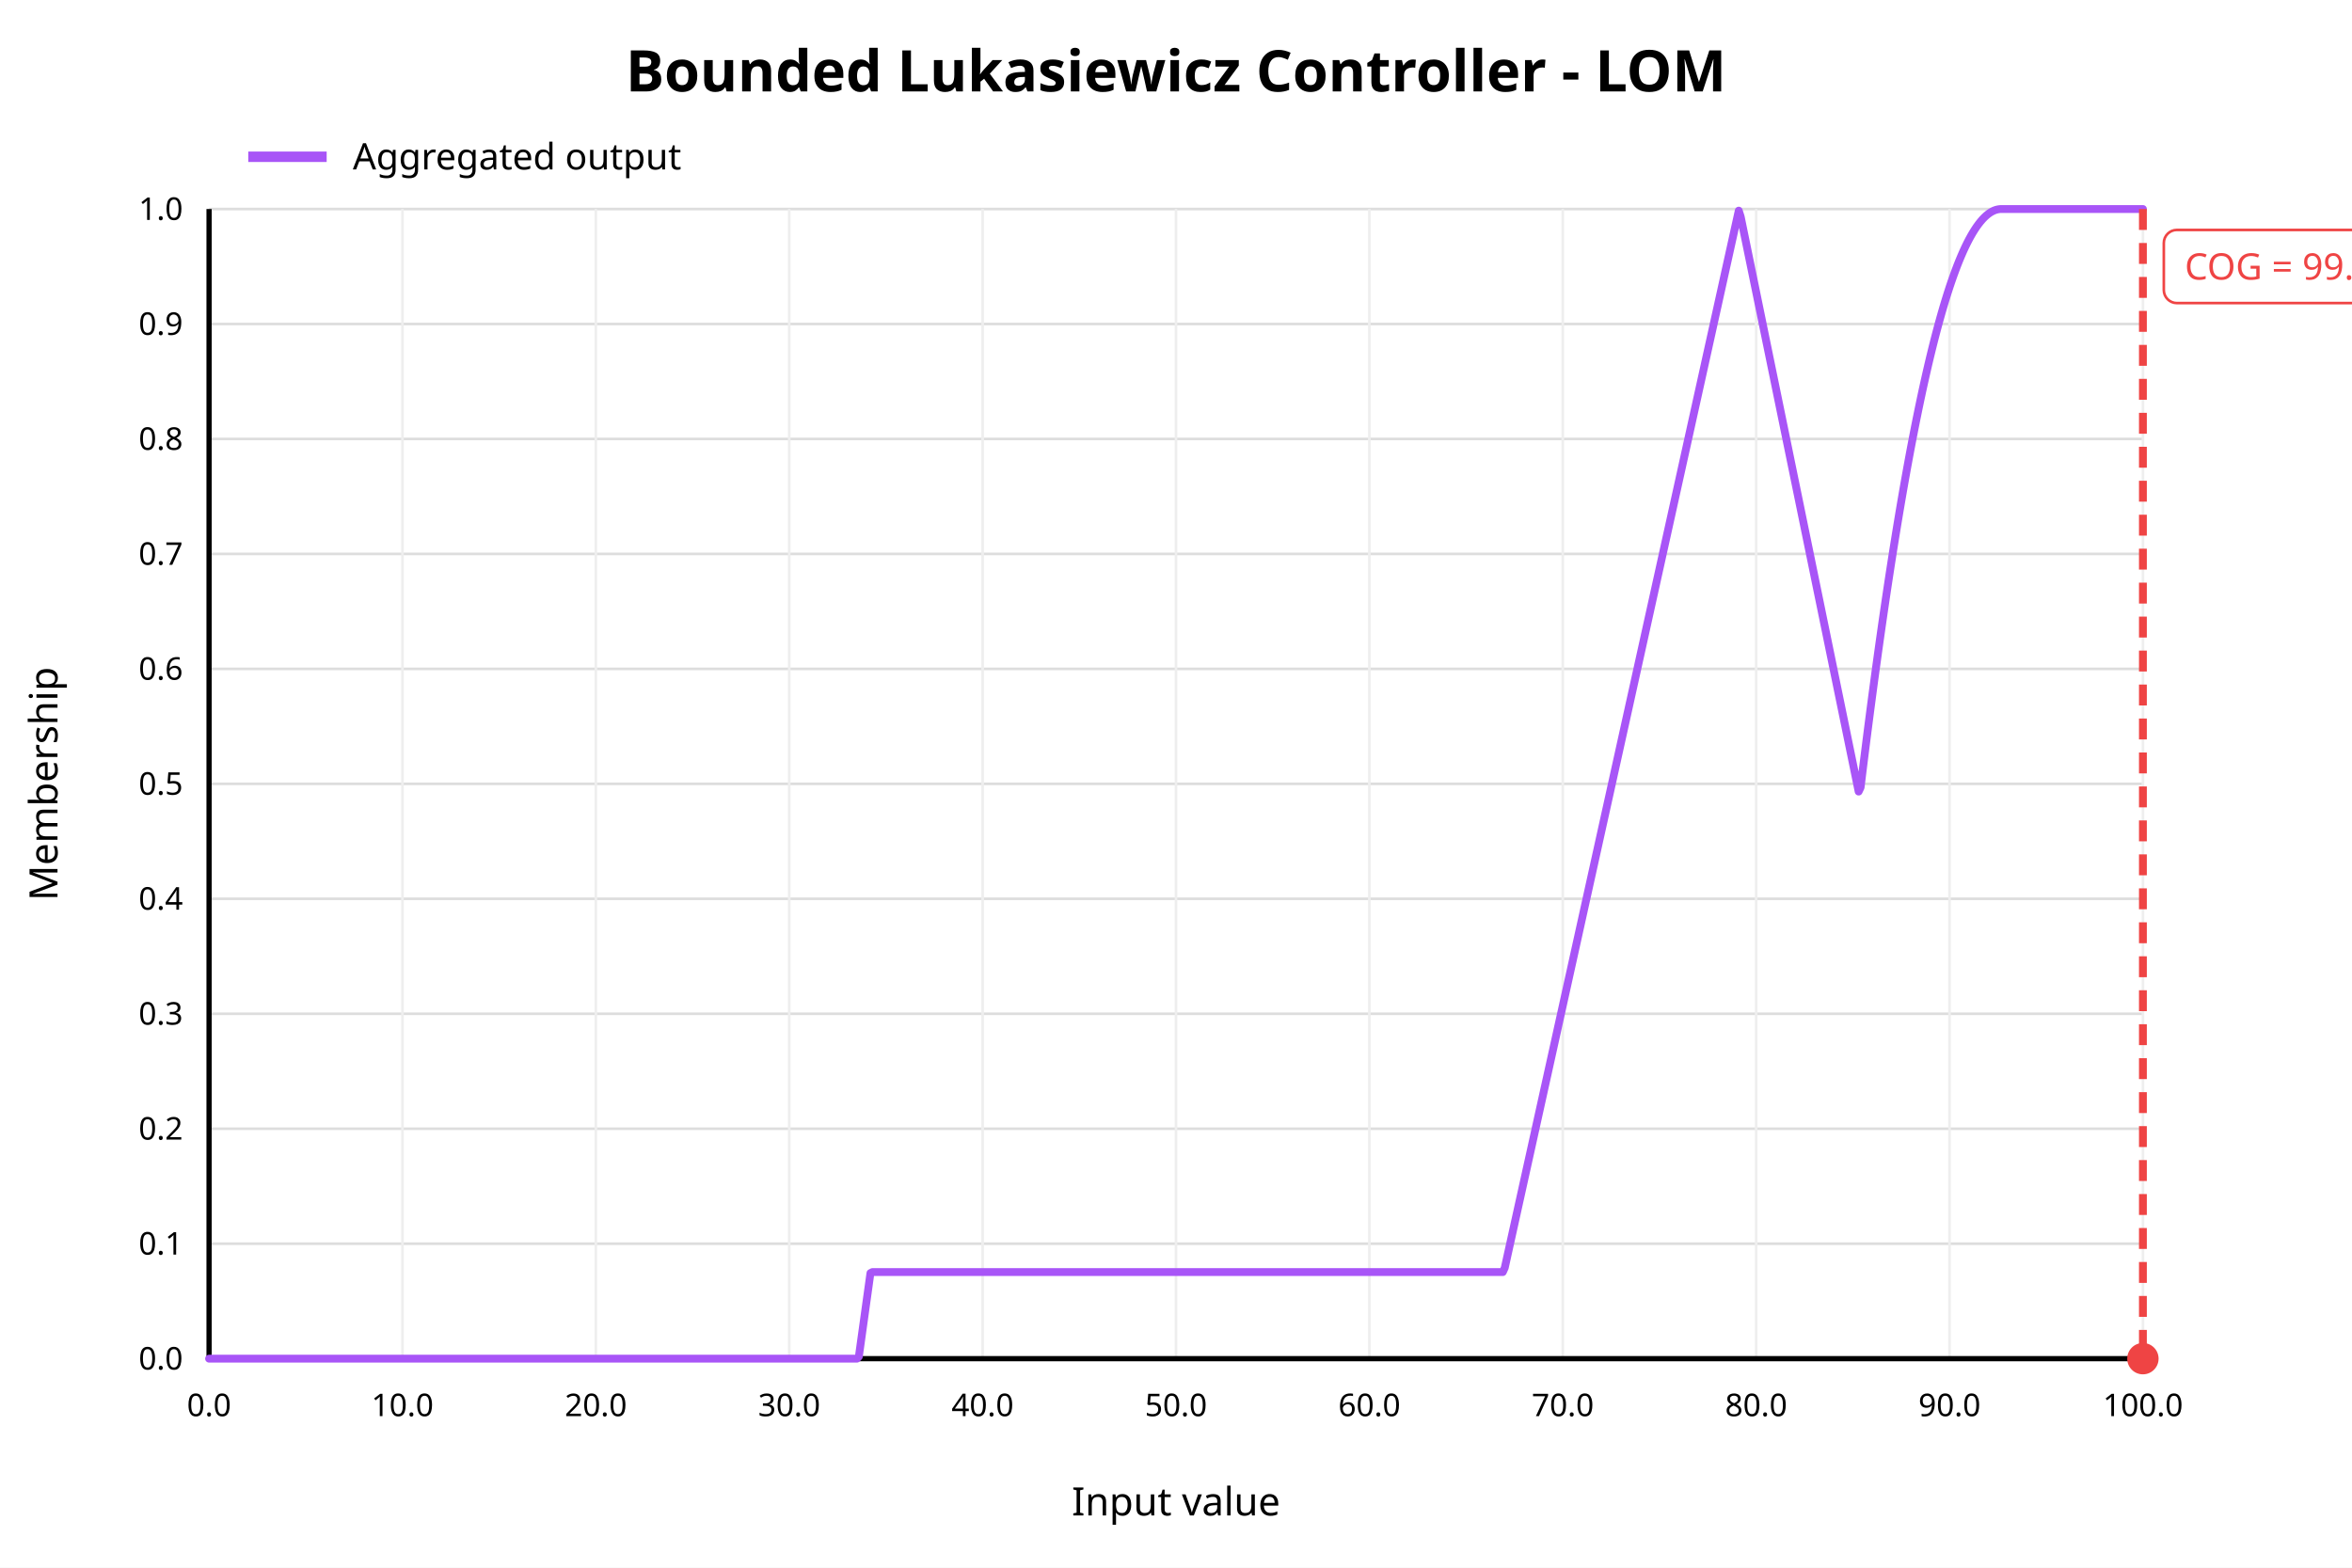
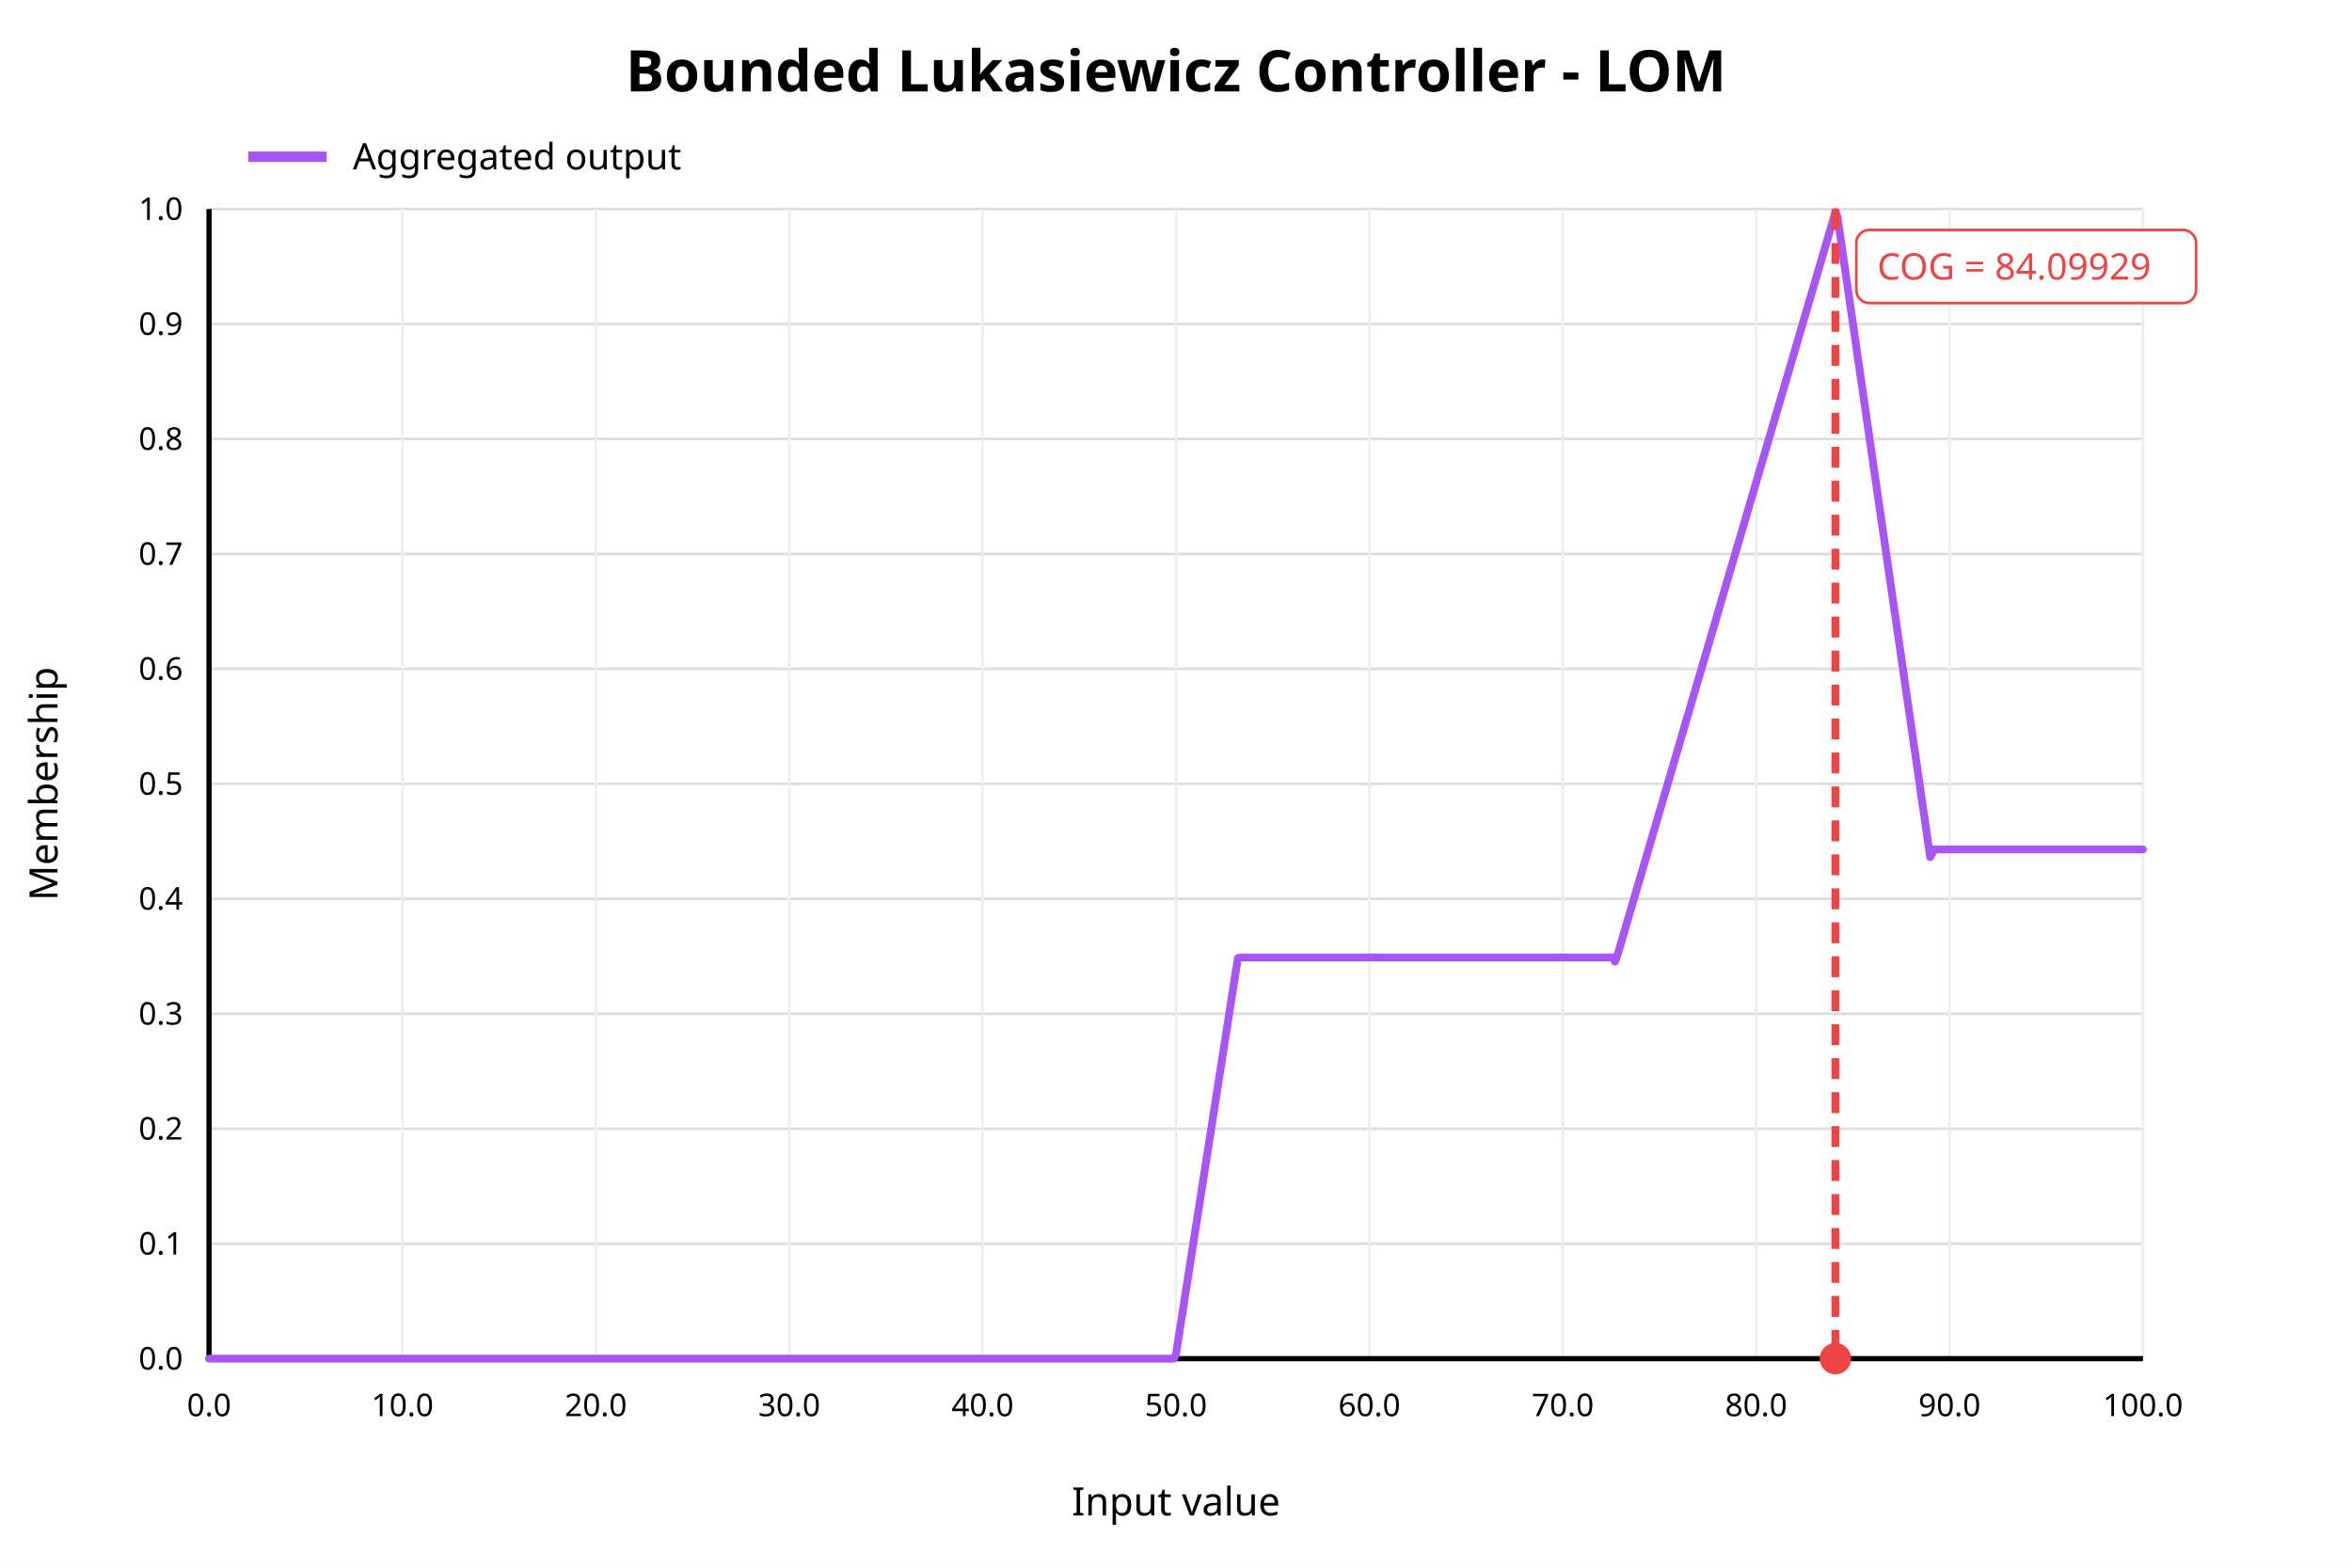
<svg xmlns="http://www.w3.org/2000/svg" width="900" height="600" viewBox="0 0 900 600">
  <rect x="0" y="0" width="900" height="600" fill="white" />
  <text x="450" y="35" text-anchor="middle" font-family="sans-serif" font-size="22" font-weight="bold" fill="black">Bounded Lukasiewicz Controller - LOM</text>
  <line x1="80" y1="520.00" x2="820" y2="520.00" stroke="#dddddd" stroke-width="1" />
  <text x="70" y="520.00" text-anchor="end" dominant-baseline="middle" font-family="sans-serif" font-size="12" fill="black">0.0</text>
  <line x1="80" y1="476.00" x2="820" y2="476.00" stroke="#dddddd" stroke-width="1" />
  <text x="70" y="476.00" text-anchor="end" dominant-baseline="middle" font-family="sans-serif" font-size="12" fill="black">0.1</text>
  <line x1="80" y1="432.00" x2="820" y2="432.00" stroke="#dddddd" stroke-width="1" />
  <text x="70" y="432.00" text-anchor="end" dominant-baseline="middle" font-family="sans-serif" font-size="12" fill="black">0.2</text>
  <line x1="80" y1="388.00" x2="820" y2="388.00" stroke="#dddddd" stroke-width="1" />
  <text x="70" y="388.00" text-anchor="end" dominant-baseline="middle" font-family="sans-serif" font-size="12" fill="black">0.3</text>
  <line x1="80" y1="344.00" x2="820" y2="344.00" stroke="#dddddd" stroke-width="1" />
  <text x="70" y="344.00" text-anchor="end" dominant-baseline="middle" font-family="sans-serif" font-size="12" fill="black">0.4</text>
  <line x1="80" y1="300.00" x2="820" y2="300.00" stroke="#dddddd" stroke-width="1" />
  <text x="70" y="300.00" text-anchor="end" dominant-baseline="middle" font-family="sans-serif" font-size="12" fill="black">0.5</text>
  <line x1="80" y1="256.00" x2="820" y2="256.00" stroke="#dddddd" stroke-width="1" />
  <text x="70" y="256.00" text-anchor="end" dominant-baseline="middle" font-family="sans-serif" font-size="12" fill="black">0.6</text>
  <line x1="80" y1="212.00" x2="820" y2="212.00" stroke="#dddddd" stroke-width="1" />
  <text x="70" y="212.00" text-anchor="end" dominant-baseline="middle" font-family="sans-serif" font-size="12" fill="black">0.7</text>
  <line x1="80" y1="168.00" x2="820" y2="168.00" stroke="#dddddd" stroke-width="1" />
  <text x="70" y="168.00" text-anchor="end" dominant-baseline="middle" font-family="sans-serif" font-size="12" fill="black">0.8</text>
  <line x1="80" y1="124.00" x2="820" y2="124.00" stroke="#dddddd" stroke-width="1" />
  <text x="70" y="124.00" text-anchor="end" dominant-baseline="middle" font-family="sans-serif" font-size="12" fill="black">0.9</text>
  <line x1="80" y1="80.00" x2="820" y2="80.00" stroke="#dddddd" stroke-width="1" />
  <text x="70" y="80.00" text-anchor="end" dominant-baseline="middle" font-family="sans-serif" font-size="12" fill="black">1.0</text>
  <line x1="80.00" y1="80" x2="80.00" y2="520" stroke="#eeeeee" stroke-width="1" />
  <text x="80.00" y="542" text-anchor="middle" font-family="sans-serif" font-size="12" fill="black">0.0</text>
  <line x1="154.00" y1="80" x2="154.00" y2="520" stroke="#eeeeee" stroke-width="1" />
  <text x="154.00" y="542" text-anchor="middle" font-family="sans-serif" font-size="12" fill="black">10.0</text>
  <line x1="228.00" y1="80" x2="228.00" y2="520" stroke="#eeeeee" stroke-width="1" />
  <text x="228.00" y="542" text-anchor="middle" font-family="sans-serif" font-size="12" fill="black">20.0</text>
  <line x1="302.00" y1="80" x2="302.00" y2="520" stroke="#eeeeee" stroke-width="1" />
  <text x="302.00" y="542" text-anchor="middle" font-family="sans-serif" font-size="12" fill="black">30.0</text>
  <line x1="376.00" y1="80" x2="376.00" y2="520" stroke="#eeeeee" stroke-width="1" />
  <text x="376.00" y="542" text-anchor="middle" font-family="sans-serif" font-size="12" fill="black">40.0</text>
  <line x1="450.00" y1="80" x2="450.00" y2="520" stroke="#eeeeee" stroke-width="1" />
  <text x="450.00" y="542" text-anchor="middle" font-family="sans-serif" font-size="12" fill="black">50.0</text>
  <line x1="524.00" y1="80" x2="524.00" y2="520" stroke="#eeeeee" stroke-width="1" />
  <text x="524.00" y="542" text-anchor="middle" font-family="sans-serif" font-size="12" fill="black">60.0</text>
  <line x1="598.00" y1="80" x2="598.00" y2="520" stroke="#eeeeee" stroke-width="1" />
  <text x="598.00" y="542" text-anchor="middle" font-family="sans-serif" font-size="12" fill="black">70.0</text>
  <line x1="672.00" y1="80" x2="672.00" y2="520" stroke="#eeeeee" stroke-width="1" />
  <text x="672.00" y="542" text-anchor="middle" font-family="sans-serif" font-size="12" fill="black">80.0</text>
  <line x1="746.00" y1="80" x2="746.00" y2="520" stroke="#eeeeee" stroke-width="1" />
  <text x="746.00" y="542" text-anchor="middle" font-family="sans-serif" font-size="12" fill="black">90.0</text>
  <line x1="820.00" y1="80" x2="820.00" y2="520" stroke="#eeeeee" stroke-width="1" />
  <text x="820.00" y="542" text-anchor="middle" font-family="sans-serif" font-size="12" fill="black">100.0</text>
  <line x1="80" y1="520" x2="820" y2="520" stroke="black" stroke-width="2" />
  <line x1="80" y1="80" x2="80" y2="520" stroke="black" stroke-width="2" />
  <text x="450" y="580" text-anchor="middle" font-family="sans-serif" font-size="15" fill="black">Input value</text>
  <text x="22" y="300" text-anchor="middle" font-family="sans-serif" font-size="15" fill="black" transform="rotate(-90 22 300)">Membership</text>
-   <polyline fill="none" stroke="#a855f7" stroke-width="3" stroke-linejoin="round" stroke-linecap="round" points="80.00,520.00 80.74,520.00 81.48,520.00 82.22,520.00 82.96,520.00 83.70,520.00 84.44,520.00 85.18,520.00 85.92,520.00 86.66,520.00 87.40,520.00 88.14,520.00 88.88,520.00 89.62,520.00 90.36,520.00 91.10,520.00 91.84,520.00 92.58,520.00 93.32,520.00 94.06,520.00 94.80,520.00 95.54,520.00 96.28,520.00 97.02,520.00 97.76,520.00 98.50,520.00 99.24,520.00 99.98,520.00 100.72,520.00 101.46,520.00 102.20,520.00 102.94,520.00 103.68,520.00 104.42,520.00 105.16,520.00 105.90,520.00 106.64,520.00 107.38,520.00 108.12,520.00 108.86,520.00 109.60,520.00 110.34,520.00 111.08,520.00 111.82,520.00 112.56,520.00 113.30,520.00 114.04,520.00 114.78,520.00 115.52,520.00 116.26,520.00 117.00,520.00 117.74,520.00 118.48,520.00 119.22,520.00 119.96,520.00 120.70,520.00 121.44,520.00 122.18,520.00 122.92,520.00 123.66,520.00 124.40,520.00 125.14,520.00 125.88,520.00 126.62,520.00 127.36,520.00 128.10,520.00 128.84,520.00 129.58,520.00 130.32,520.00 131.06,520.00 131.80,520.00 132.54,520.00 133.28,520.00 134.02,520.00 134.76,520.00 135.50,520.00 136.24,520.00 136.98,520.00 137.72,520.00 138.46,520.00 139.20,520.00 139.94,520.00 140.68,520.00 141.42,520.00 142.16,520.00 142.90,520.00 143.64,520.00 144.38,520.00 145.12,520.00 145.86,520.00 146.60,520.00 147.34,520.00 148.08,520.00 148.82,520.00 149.56,520.00 150.30,520.00 151.04,520.00 151.78,520.00 152.52,520.00 153.26,520.00 154.00,520.00 154.74,520.00 155.48,520.00 156.22,520.00 156.96,520.00 157.70,520.00 158.44,520.00 159.18,520.00 159.92,520.00 160.66,520.00 161.40,520.00 162.14,520.00 162.88,520.00 163.62,520.00 164.36,520.00 165.10,520.00 165.84,520.00 166.58,520.00 167.32,520.00 168.06,520.00 168.80,520.00 169.54,520.00 170.28,520.00 171.02,520.00 171.76,520.00 172.50,520.00 173.24,520.00 173.98,520.00 174.72,520.00 175.46,520.00 176.20,520.00 176.94,520.00 177.68,520.00 178.42,520.00 179.16,520.00 179.90,520.00 180.64,520.00 181.38,520.00 182.12,520.00 182.86,520.00 183.60,520.00 184.34,520.00 185.08,520.00 185.82,520.00 186.56,520.00 187.30,520.00 188.04,520.00 188.78,520.00 189.52,520.00 190.26,520.00 191.00,520.00 191.74,520.00 192.48,520.00 193.22,520.00 193.96,520.00 194.70,520.00 195.44,520.00 196.18,520.00 196.92,520.00 197.66,520.00 198.40,520.00 199.14,520.00 199.88,520.00 200.62,520.00 201.36,520.00 202.10,520.00 202.84,520.00 203.58,520.00 204.32,520.00 205.06,520.00 205.80,520.00 206.54,520.00 207.28,520.00 208.02,520.00 208.76,520.00 209.50,520.00 210.24,520.00 210.98,520.00 211.72,520.00 212.46,520.00 213.20,520.00 213.94,520.00 214.68,520.00 215.42,520.00 216.16,520.00 216.90,520.00 217.64,520.00 218.38,520.00 219.12,520.00 219.86,520.00 220.60,520.00 221.34,520.00 222.08,520.00 222.82,520.00 223.56,520.00 224.30,520.00 225.04,520.00 225.78,520.00 226.52,520.00 227.26,520.00 228.00,520.00 228.74,520.00 229.48,520.00 230.22,520.00 230.96,520.00 231.70,520.00 232.44,520.00 233.18,520.00 233.92,520.00 234.66,520.00 235.40,520.00 236.14,520.00 236.88,520.00 237.62,520.00 238.36,520.00 239.10,520.00 239.84,520.00 240.58,520.00 241.32,520.00 242.06,520.00 242.80,520.00 243.54,520.00 244.28,520.00 245.02,520.00 245.76,520.00 246.50,520.00 247.24,520.00 247.98,520.00 248.72,520.00 249.46,520.00 250.20,520.00 250.94,520.00 251.68,520.00 252.42,520.00 253.16,520.00 253.90,520.00 254.64,520.00 255.38,520.00 256.12,520.00 256.86,520.00 257.60,520.00 258.34,520.00 259.08,520.00 259.82,520.00 260.56,520.00 261.30,520.00 262.04,520.00 262.78,520.00 263.52,520.00 264.26,520.00 265.00,520.00 265.74,520.00 266.48,520.00 267.22,520.00 267.96,520.00 268.70,520.00 269.44,520.00 270.18,520.00 270.92,520.00 271.66,520.00 272.40,520.00 273.14,520.00 273.88,520.00 274.62,520.00 275.36,520.00 276.10,520.00 276.84,520.00 277.58,520.00 278.32,520.00 279.06,520.00 279.80,520.00 280.54,520.00 281.28,520.00 282.02,520.00 282.76,520.00 283.50,520.00 284.24,520.00 284.98,520.00 285.72,520.00 286.46,520.00 287.20,520.00 287.94,520.00 288.68,520.00 289.42,520.00 290.16,520.00 290.90,520.00 291.64,520.00 292.38,520.00 293.12,520.00 293.86,520.00 294.60,520.00 295.34,520.00 296.08,520.00 296.82,520.00 297.56,520.00 298.30,520.00 299.04,520.00 299.78,520.00 300.52,520.00 301.26,520.00 302.00,520.00 302.74,520.00 303.48,520.00 304.22,520.00 304.96,520.00 305.70,520.00 306.44,520.00 307.18,520.00 307.92,520.00 308.66,520.00 309.40,520.00 310.14,520.00 310.88,520.00 311.62,520.00 312.36,520.00 313.10,520.00 313.84,520.00 314.58,520.00 315.32,520.00 316.06,520.00 316.80,520.00 317.54,520.00 318.28,520.00 319.02,520.00 319.76,520.00 320.50,520.00 321.24,520.00 321.98,520.00 322.72,520.00 323.46,520.00 324.20,520.00 324.94,520.00 325.68,520.00 326.42,520.00 327.16,520.00 327.90,520.00 328.64,519.23 329.38,513.90 330.12,508.57 330.86,503.24 331.60,497.90 332.34,492.57 333.08,487.24 333.82,486.86 334.56,486.86 335.30,486.86 336.04,486.86 336.78,486.86 337.52,486.86 338.26,486.86 339.00,486.86 339.74,486.86 340.48,486.86 341.22,486.86 341.96,486.86 342.70,486.86 343.44,486.86 344.18,486.86 344.92,486.86 345.66,486.86 346.40,486.86 347.14,486.86 347.88,486.86 348.62,486.86 349.36,486.86 350.10,486.86 350.84,486.86 351.58,486.86 352.32,486.86 353.06,486.86 353.80,486.86 354.54,486.86 355.28,486.86 356.02,486.86 356.76,486.86 357.50,486.86 358.24,486.86 358.98,486.86 359.72,486.86 360.46,486.86 361.20,486.86 361.94,486.86 362.68,486.86 363.42,486.86 364.16,486.86 364.90,486.86 365.64,486.86 366.38,486.86 367.12,486.86 367.86,486.86 368.60,486.86 369.34,486.86 370.08,486.86 370.82,486.86 371.56,486.86 372.30,486.86 373.04,486.86 373.78,486.86 374.52,486.86 375.26,486.86 376.00,486.86 376.74,486.86 377.48,486.86 378.22,486.86 378.96,486.86 379.70,486.86 380.44,486.86 381.18,486.86 381.92,486.86 382.66,486.86 383.40,486.86 384.14,486.86 384.88,486.86 385.62,486.86 386.36,486.86 387.10,486.86 387.84,486.86 388.58,486.86 389.32,486.86 390.06,486.86 390.80,486.86 391.54,486.86 392.28,486.86 393.02,486.86 393.76,486.86 394.50,486.86 395.24,486.86 395.98,486.86 396.72,486.86 397.46,486.86 398.20,486.86 398.94,486.86 399.68,486.86 400.42,486.86 401.16,486.86 401.90,486.86 402.64,486.86 403.38,486.86 404.12,486.86 404.86,486.86 405.60,486.86 406.34,486.86 407.08,486.86 407.82,486.86 408.56,486.86 409.30,486.86 410.04,486.86 410.78,486.86 411.52,486.86 412.26,486.86 413.00,486.86 413.74,486.86 414.48,486.86 415.22,486.86 415.96,486.86 416.70,486.86 417.44,486.86 418.18,486.86 418.92,486.86 419.66,486.86 420.40,486.86 421.14,486.86 421.88,486.86 422.62,486.86 423.36,486.86 424.10,486.86 424.84,486.86 425.58,486.86 426.32,486.86 427.06,486.86 427.80,486.86 428.54,486.86 429.28,486.86 430.02,486.86 430.76,486.86 431.50,486.86 432.24,486.86 432.98,486.86 433.72,486.86 434.46,486.86 435.20,486.86 435.94,486.86 436.68,486.86 437.42,486.86 438.16,486.86 438.90,486.86 439.64,486.86 440.38,486.86 441.12,486.86 441.86,486.86 442.60,486.86 443.34,486.86 444.08,486.86 444.82,486.86 445.56,486.86 446.30,486.86 447.04,486.86 447.78,486.86 448.52,486.86 449.26,486.86 450.00,486.86 450.74,486.86 451.48,486.86 452.22,486.86 452.96,486.86 453.70,486.86 454.44,486.86 455.18,486.86 455.92,486.86 456.66,486.86 457.40,486.86 458.14,486.86 458.88,486.86 459.62,486.86 460.36,486.86 461.10,486.86 461.84,486.86 462.58,486.86 463.32,486.86 464.06,486.86 464.80,486.86 465.54,486.86 466.28,486.86 467.02,486.86 467.76,486.86 468.50,486.86 469.24,486.86 469.98,486.86 470.72,486.86 471.46,486.86 472.20,486.86 472.94,486.86 473.68,486.86 474.42,486.86 475.16,486.86 475.90,486.86 476.64,486.86 477.38,486.86 478.12,486.86 478.86,486.86 479.60,486.86 480.34,486.86 481.08,486.86 481.82,486.86 482.56,486.86 483.30,486.86 484.04,486.86 484.78,486.86 485.52,486.86 486.26,486.86 487.00,486.86 487.74,486.86 488.48,486.86 489.22,486.86 489.96,486.86 490.70,486.86 491.44,486.86 492.18,486.86 492.92,486.86 493.66,486.86 494.40,486.86 495.14,486.86 495.88,486.86 496.62,486.86 497.36,486.86 498.10,486.86 498.84,486.86 499.58,486.86 500.32,486.86 501.06,486.86 501.80,486.86 502.54,486.86 503.28,486.86 504.02,486.86 504.76,486.86 505.50,486.86 506.24,486.86 506.98,486.86 507.72,486.86 508.46,486.86 509.20,486.86 509.94,486.86 510.68,486.86 511.42,486.86 512.16,486.86 512.90,486.86 513.64,486.86 514.38,486.86 515.12,486.86 515.86,486.86 516.60,486.86 517.34,486.86 518.08,486.86 518.82,486.86 519.56,486.86 520.30,486.86 521.04,486.86 521.78,486.86 522.52,486.86 523.26,486.86 524.00,486.86 524.74,486.86 525.48,486.86 526.22,486.86 526.96,486.86 527.70,486.86 528.44,486.86 529.18,486.86 529.92,486.86 530.66,486.86 531.40,486.86 532.14,486.86 532.88,486.86 533.62,486.86 534.36,486.86 535.10,486.86 535.84,486.86 536.58,486.86 537.32,486.86 538.06,486.86 538.80,486.86 539.54,486.86 540.28,486.86 541.02,486.86 541.76,486.86 542.50,486.86 543.24,486.86 543.98,486.86 544.72,486.86 545.46,486.86 546.20,486.86 546.94,486.86 547.68,486.86 548.42,486.86 549.16,486.86 549.90,486.86 550.64,486.86 551.38,486.86 552.12,486.86 552.86,486.86 553.60,486.86 554.34,486.86 555.08,486.86 555.82,486.86 556.56,486.86 557.30,486.86 558.04,486.86 558.78,486.86 559.52,486.86 560.26,486.86 561.00,486.86 561.74,486.86 562.48,486.86 563.22,486.86 563.96,486.86 564.70,486.86 565.44,486.86 566.18,486.86 566.92,486.86 567.66,486.86 568.40,486.86 569.14,486.86 569.88,486.86 570.62,486.86 571.36,486.86 572.10,486.86 572.84,486.86 573.58,486.86 574.32,486.86 575.06,486.86 575.80,485.22 576.54,481.88 577.28,478.53 578.02,475.19 578.76,471.84 579.50,468.50 580.24,465.16 580.98,461.81 581.72,458.47 582.46,455.13 583.20,451.78 583.94,448.44 584.68,445.09 585.42,441.75 586.16,438.41 586.90,435.06 587.64,431.72 588.38,428.37 589.12,425.03 589.86,421.69 590.60,418.34 591.34,415.00 592.08,411.66 592.82,408.31 593.56,404.97 594.30,401.63 595.04,398.28 595.78,394.94 596.52,391.59 597.26,388.25 598.00,384.91 598.74,381.56 599.48,378.22 600.22,374.87 600.96,371.53 601.70,368.19 602.44,364.84 603.18,361.50 603.92,358.16 604.66,354.81 605.40,351.47 606.14,348.12 606.88,344.78 607.62,341.44 608.36,338.09 609.10,334.75 609.84,331.41 610.58,328.06 611.32,324.72 612.06,321.37 612.80,318.03 613.54,314.69 614.28,311.34 615.02,308.00 615.76,304.66 616.50,301.31 617.24,297.97 617.98,294.62 618.72,291.28 619.46,287.94 620.20,284.59 620.94,281.25 621.68,277.91 622.42,274.56 623.16,271.22 623.90,267.87 624.64,264.53 625.38,261.19 626.12,257.84 626.86,254.50 627.60,251.16 628.34,247.81 629.08,244.47 629.82,241.12 630.56,237.78 631.30,234.44 632.04,231.09 632.78,227.75 633.52,224.41 634.26,221.06 635.00,217.72 635.74,214.37 636.48,211.03 637.22,207.69 637.96,204.34 638.70,201.00 639.44,197.66 640.18,194.31 640.92,190.97 641.66,187.62 642.40,184.28 643.14,180.94 643.88,177.59 644.62,174.25 645.36,170.91 646.10,167.56 646.84,164.22 647.58,160.87 648.32,157.53 649.06,154.19 649.80,150.84 650.54,147.50 651.28,144.16 652.02,140.81 652.76,137.47 653.50,134.12 654.24,130.78 654.98,127.44 655.72,124.09 656.46,120.75 657.20,117.41 657.94,114.06 658.68,110.72 659.42,107.37 660.16,104.03 660.90,100.69 661.64,97.34 662.38,94.00 663.12,90.66 663.86,87.31 664.60,83.97 665.34,80.62 666.08,82.93 666.82,86.54 667.56,90.15 668.30,93.75 669.04,97.36 669.78,100.97 670.52,104.58 671.26,108.18 672.00,111.79 672.74,115.40 673.48,119.00 674.22,122.61 674.96,126.22 675.70,129.83 676.44,133.43 677.18,137.04 677.92,140.65 678.66,144.25 679.40,147.86 680.14,151.47 680.88,155.07 681.62,158.68 682.36,162.29 683.10,165.90 683.84,169.50 684.58,173.11 685.32,176.72 686.06,180.32 686.80,183.93 687.54,187.54 688.28,191.15 689.02,194.75 689.76,198.36 690.50,201.97 691.24,205.57 691.98,209.18 692.72,212.79 693.46,216.39 694.20,220.00 694.94,223.61 695.68,227.22 696.42,230.82 697.16,234.43 697.90,238.04 698.64,241.64 699.38,245.25 700.12,248.86 700.86,252.46 701.60,256.07 702.34,259.68 703.08,263.29 703.82,266.89 704.56,270.50 705.30,274.11 706.04,277.71 706.78,281.32 707.52,284.93 708.26,288.54 709.00,292.14 709.74,295.75 710.48,299.36 711.22,302.96 711.96,301.39 712.70,295.35 713.44,289.39 714.18,283.51 714.92,277.71 715.66,272.00 716.40,266.37 717.14,260.83 717.88,255.37 718.62,249.99 719.36,244.70 720.10,239.49 720.84,234.36 721.58,229.32 722.32,224.36 723.06,219.49 723.80,214.70 724.54,209.99 725.28,205.37 726.02,200.83 726.76,196.37 727.50,192.00 728.24,187.71 728.98,183.51 729.72,179.39 730.46,175.35 731.20,171.40 731.94,167.53 732.68,163.74 733.42,160.04 734.16,156.42 734.90,152.88 735.64,149.43 736.38,146.07 737.12,142.78 737.86,139.58 738.60,136.46 739.34,133.43 740.08,130.48 740.82,127.62 741.56,124.84 742.30,122.14 743.04,119.52 743.78,116.99 744.52,114.55 745.26,112.18 746.00,109.90 746.74,107.71 747.48,105.60 748.22,103.57 748.96,101.62 749.70,99.76 750.44,97.99 751.18,96.29 751.92,94.68 752.66,93.16 753.40,91.71 754.14,90.36 754.88,89.08 755.62,87.89 756.36,86.78 757.10,85.76 757.84,84.82 758.58,83.96 759.32,83.19 760.06,82.50 760.80,81.90 761.54,81.37 762.28,80.94 763.02,80.58 763.76,80.31 764.50,80.13 765.24,80.02 765.98,80.00 766.72,80.00 767.46,80.00 768.20,80.00 768.94,80.00 769.68,80.00 770.42,80.00 771.16,80.00 771.90,80.00 772.64,80.00 773.38,80.00 774.12,80.00 774.86,80.00 775.60,80.00 776.34,80.00 777.08,80.00 777.82,80.00 778.56,80.00 779.30,80.00 780.04,80.00 780.78,80.00 781.52,80.00 782.26,80.00 783.00,80.00 783.74,80.00 784.48,80.00 785.22,80.00 785.96,80.00 786.70,80.00 787.44,80.00 788.18,80.00 788.92,80.00 789.66,80.00 790.40,80.00 791.14,80.00 791.88,80.00 792.62,80.00 793.36,80.00 794.10,80.00 794.84,80.00 795.58,80.00 796.32,80.00 797.06,80.00 797.80,80.00 798.54,80.00 799.28,80.00 800.02,80.00 800.76,80.00 801.50,80.00 802.24,80.00 802.98,80.00 803.72,80.00 804.46,80.00 805.20,80.00 805.94,80.00 806.68,80.00 807.42,80.00 808.16,80.00 808.90,80.00 809.64,80.00 810.38,80.00 811.12,80.00 811.86,80.00 812.60,80.00 813.34,80.00 814.08,80.00 814.82,80.00 815.56,80.00 816.30,80.00 817.04,80.00 817.78,80.00 818.52,80.00 819.26,80.00 820.00,80.00" />
-   <line x1="819.99" y1="80" x2="819.99" y2="520" stroke="#ef4444" stroke-width="3" stroke-dasharray="8 5" />
-   <circle cx="819.99" cy="520" r="6" fill="#ef4444" />
-   <rect x="827.99" y="88" width="130" height="28" rx="5" fill="white" stroke="#ef4444" />
-   <text x="835.99" y="107" font-family="sans-serif" font-size="14" fill="#ef4444">COG = 99.99905</text>
+   <polyline fill="none" stroke="#a855f7" stroke-width="3" stroke-linejoin="round" stroke-linecap="round" points="80.00,520.00 80.74,520.00 81.48,520.00 82.22,520.00 82.96,520.00 83.70,520.00 84.44,520.00 85.18,520.00 85.92,520.00 86.66,520.00 87.40,520.00 88.14,520.00 88.88,520.00 89.62,520.00 90.36,520.00 91.10,520.00 91.84,520.00 92.58,520.00 93.32,520.00 94.06,520.00 94.80,520.00 95.54,520.00 96.28,520.00 97.02,520.00 97.76,520.00 98.50,520.00 99.24,520.00 99.98,520.00 100.72,520.00 101.46,520.00 102.20,520.00 102.94,520.00 103.68,520.00 104.42,520.00 105.16,520.00 105.90,520.00 106.64,520.00 107.38,520.00 108.12,520.00 108.86,520.00 109.60,520.00 110.34,520.00 111.08,520.00 111.82,520.00 112.56,520.00 113.30,520.00 114.04,520.00 114.78,520.00 115.52,520.00 116.26,520.00 117.00,520.00 117.74,520.00 118.48,520.00 119.22,520.00 119.96,520.00 120.70,520.00 121.44,520.00 122.18,520.00 122.92,520.00 123.66,520.00 124.40,520.00 125.14,520.00 125.88,520.00 126.62,520.00 127.36,520.00 128.10,520.00 128.84,520.00 129.58,520.00 130.32,520.00 131.06,520.00 131.80,520.00 132.54,520.00 133.28,520.00 134.02,520.00 134.76,520.00 135.50,520.00 136.24,520.00 136.98,520.00 137.72,520.00 138.46,520.00 139.20,520.00 139.94,520.00 140.68,520.00 141.42,520.00 142.16,520.00 142.90,520.00 143.64,520.00 144.38,520.00 145.12,520.00 145.86,520.00 146.60,520.00 147.34,520.00 148.08,520.00 148.82,520.00 149.56,520.00 150.30,520.00 151.04,520.00 151.78,520.00 152.52,520.00 153.26,520.00 154.00,520.00 154.74,520.00 155.48,520.00 156.22,520.00 156.96,520.00 157.70,520.00 158.44,520.00 159.18,520.00 159.92,520.00 160.66,520.00 161.40,520.00 162.14,520.00 162.88,520.00 163.62,520.00 164.36,520.00 165.10,520.00 165.84,520.00 166.58,520.00 167.32,520.00 168.06,520.00 168.80,520.00 169.54,520.00 170.28,520.00 171.02,520.00 171.76,520.00 172.50,520.00 173.24,520.00 173.98,520.00 174.72,520.00 175.46,520.00 176.20,520.00 176.94,520.00 177.68,520.00 178.42,520.00 179.16,520.00 179.90,520.00 180.64,520.00 181.38,520.00 182.12,520.00 182.86,520.00 183.60,520.00 184.34,520.00 185.08,520.00 185.82,520.00 186.56,520.00 187.30,520.00 188.04,520.00 188.78,520.00 189.52,520.00 190.26,520.00 191.00,520.00 191.74,520.00 192.48,520.00 193.22,520.00 193.96,520.00 194.70,520.00 195.44,520.00 196.18,520.00 196.92,520.00 197.66,520.00 198.40,520.00 199.14,520.00 199.88,520.00 200.62,520.00 201.36,520.00 202.10,520.00 202.84,520.00 203.58,520.00 204.32,520.00 205.06,520.00 205.80,520.00 206.54,520.00 207.28,520.00 208.02,520.00 208.76,520.00 209.50,520.00 210.24,520.00 210.98,520.00 211.72,520.00 212.46,520.00 213.20,520.00 213.94,520.00 214.68,520.00 215.42,520.00 216.16,520.00 216.90,520.00 217.64,520.00 218.38,520.00 219.12,520.00 219.86,520.00 220.60,520.00 221.34,520.00 222.08,520.00 222.82,520.00 223.56,520.00 224.30,520.00 225.04,520.00 225.78,520.00 226.52,520.00 227.26,520.00 228.00,520.00 228.74,520.00 229.48,520.00 230.22,520.00 230.96,520.00 231.70,520.00 232.44,520.00 233.18,520.00 233.92,520.00 234.66,520.00 235.40,520.00 236.14,520.00 236.88,520.00 237.62,520.00 238.36,520.00 239.10,520.00 239.84,520.00 240.58,520.00 241.32,520.00 242.06,520.00 242.80,520.00 243.54,520.00 244.28,520.00 245.02,520.00 245.76,520.00 246.50,520.00 247.24,520.00 247.98,520.00 248.72,520.00 249.46,520.00 250.20,520.00 250.94,520.00 251.68,520.00 252.42,520.00 253.16,520.00 253.90,520.00 254.64,520.00 255.38,520.00 256.12,520.00 256.86,520.00 257.60,520.00 258.34,520.00 259.08,520.00 259.82,520.00 260.56,520.00 261.30,520.00 262.04,520.00 262.78,520.00 263.52,520.00 264.26,520.00 265.00,520.00 265.74,520.00 266.48,520.00 267.22,520.00 267.96,520.00 268.70,520.00 269.44,520.00 270.18,520.00 270.92,520.00 271.66,520.00 272.40,520.00 273.14,520.00 273.88,520.00 274.62,520.00 275.36,520.00 276.10,520.00 276.84,520.00 277.58,520.00 278.32,520.00 279.06,520.00 279.80,520.00 280.54,520.00 281.28,520.00 282.02,520.00 282.76,520.00 283.50,520.00 284.24,520.00 284.98,520.00 285.72,520.00 286.46,520.00 287.20,520.00 287.94,520.00 288.68,520.00 289.42,520.00 290.16,520.00 290.90,520.00 291.64,520.00 292.38,520.00 293.12,520.00 293.86,520.00 294.60,520.00 295.34,520.00 296.08,520.00 296.82,520.00 297.56,520.00 298.30,520.00 299.04,520.00 299.78,520.00 300.52,520.00 301.26,520.00 302.00,520.00 302.74,520.00 303.48,520.00 304.22,520.00 304.96,520.00 305.70,520.00 306.44,520.00 307.18,520.00 307.92,520.00 308.66,520.00 309.40,520.00 310.14,520.00 310.88,520.00 311.62,520.00 312.36,520.00 313.10,520.00 313.84,520.00 314.58,520.00 315.32,520.00 316.06,520.00 316.80,520.00 317.54,520.00 318.28,520.00 319.02,520.00 319.76,520.00 320.50,520.00 321.24,520.00 321.98,520.00 322.72,520.00 323.46,520.00 324.20,520.00 324.94,520.00 325.68,520.00 326.42,520.00 327.16,520.00 327.90,520.00 328.64,520.00 329.38,520.00 330.12,520.00 330.86,520.00 331.60,520.00 332.34,520.00 333.08,520.00 333.82,520.00 334.56,520.00 335.30,520.00 336.04,520.00 336.78,520.00 337.52,520.00 338.26,520.00 339.00,520.00 339.74,520.00 340.48,520.00 341.22,520.00 341.96,520.00 342.70,520.00 343.44,520.00 344.18,520.00 344.92,520.00 345.66,520.00 346.40,520.00 347.14,520.00 347.88,520.00 348.62,520.00 349.36,520.00 350.10,520.00 350.84,520.00 351.58,520.00 352.32,520.00 353.06,520.00 353.80,520.00 354.54,520.00 355.28,520.00 356.02,520.00 356.76,520.00 357.50,520.00 358.24,520.00 358.98,520.00 359.72,520.00 360.46,520.00 361.20,520.00 361.94,520.00 362.68,520.00 363.42,520.00 364.16,520.00 364.90,520.00 365.64,520.00 366.38,520.00 367.12,520.00 367.86,520.00 368.60,520.00 369.34,520.00 370.08,520.00 370.82,520.00 371.56,520.00 372.30,520.00 373.04,520.00 373.78,520.00 374.52,520.00 375.26,520.00 376.00,520.00 376.74,520.00 377.48,520.00 378.22,520.00 378.96,520.00 379.70,520.00 380.44,520.00 381.18,520.00 381.92,520.00 382.66,520.00 383.40,520.00 384.14,520.00 384.88,520.00 385.62,520.00 386.36,520.00 387.10,520.00 387.84,520.00 388.58,520.00 389.32,520.00 390.06,520.00 390.80,520.00 391.54,520.00 392.28,520.00 393.02,520.00 393.76,520.00 394.50,520.00 395.24,520.00 395.98,520.00 396.72,520.00 397.46,520.00 398.20,520.00 398.94,520.00 399.68,520.00 400.42,520.00 401.16,520.00 401.90,520.00 402.64,520.00 403.38,520.00 404.12,520.00 404.86,520.00 405.60,520.00 406.34,520.00 407.08,520.00 407.82,520.00 408.56,520.00 409.30,520.00 410.04,520.00 410.78,520.00 411.52,520.00 412.26,520.00 413.00,520.00 413.74,520.00 414.48,520.00 415.22,520.00 415.96,520.00 416.70,520.00 417.44,520.00 418.18,520.00 418.92,520.00 419.66,520.00 420.40,520.00 421.14,520.00 421.88,520.00 422.62,520.00 423.36,520.00 424.10,520.00 424.84,520.00 425.58,520.00 426.32,520.00 427.06,520.00 427.80,520.00 428.54,520.00 429.28,520.00 430.02,520.00 430.76,520.00 431.50,520.00 432.24,520.00 432.98,520.00 433.72,520.00 434.46,520.00 435.20,520.00 435.94,520.00 436.68,520.00 437.42,520.00 438.16,520.00 438.90,520.00 439.64,520.00 440.38,520.00 441.12,520.00 441.86,520.00 442.60,520.00 443.34,520.00 444.08,520.00 444.82,520.00 445.56,520.00 446.30,520.00 447.04,520.00 447.78,520.00 448.52,520.00 449.26,520.00 450.00,518.29 450.74,513.55 451.48,508.81 452.22,504.08 452.96,499.34 453.70,494.60 454.44,489.86 455.18,485.13 455.92,480.39 456.66,475.65 457.40,470.92 458.14,466.18 458.88,461.44 459.62,456.71 460.36,451.97 461.10,447.23 461.84,442.49 462.58,437.76 463.32,433.02 464.06,428.28 464.80,423.55 465.54,418.81 466.28,414.07 467.02,409.33 467.76,404.60 468.50,399.86 469.24,395.12 469.98,390.39 470.72,385.65 471.46,380.91 472.20,376.18 472.94,371.44 473.68,366.70 474.42,366.44 475.16,366.44 475.90,366.44 476.64,366.44 477.38,366.44 478.12,366.44 478.86,366.44 479.60,366.44 480.34,366.44 481.08,366.44 481.82,366.44 482.56,366.44 483.30,366.44 484.04,366.44 484.78,366.44 485.52,366.44 486.26,366.44 487.00,366.44 487.74,366.44 488.48,366.44 489.22,366.44 489.96,366.44 490.70,366.44 491.44,366.44 492.18,366.44 492.92,366.44 493.66,366.44 494.40,366.44 495.14,366.44 495.88,366.44 496.62,366.44 497.36,366.44 498.10,366.44 498.84,366.44 499.58,366.44 500.32,366.44 501.06,366.44 501.80,366.44 502.54,366.44 503.28,366.44 504.02,366.44 504.76,366.44 505.50,366.44 506.24,366.44 506.98,366.44 507.72,366.44 508.46,366.44 509.20,366.44 509.94,366.44 510.68,366.44 511.42,366.44 512.16,366.44 512.90,366.44 513.64,366.44 514.38,366.44 515.12,366.44 515.86,366.44 516.60,366.44 517.34,366.44 518.08,366.44 518.82,366.44 519.56,366.44 520.30,366.44 521.04,366.44 521.78,366.44 522.52,366.44 523.26,366.44 524.00,366.44 524.74,366.44 525.48,366.44 526.22,366.44 526.96,366.44 527.70,366.44 528.44,366.44 529.18,366.44 529.92,366.44 530.66,366.44 531.40,366.44 532.14,366.44 532.88,366.44 533.62,366.44 534.36,366.44 535.10,366.44 535.84,366.44 536.58,366.44 537.32,366.44 538.06,366.44 538.80,366.44 539.54,366.44 540.28,366.44 541.02,366.44 541.76,366.44 542.50,366.44 543.24,366.44 543.98,366.44 544.72,366.44 545.46,366.44 546.20,366.44 546.94,366.44 547.68,366.44 548.42,366.44 549.16,366.44 549.90,366.44 550.64,366.44 551.38,366.44 552.12,366.44 552.86,366.44 553.60,366.44 554.34,366.44 555.08,366.44 555.82,366.44 556.56,366.44 557.30,366.44 558.04,366.44 558.78,366.44 559.52,366.44 560.26,366.44 561.00,366.44 561.74,366.44 562.48,366.44 563.22,366.44 563.96,366.44 564.70,366.44 565.44,366.44 566.18,366.44 566.92,366.44 567.66,366.44 568.40,366.44 569.14,366.44 569.88,366.44 570.62,366.44 571.36,366.44 572.10,366.44 572.84,366.44 573.58,366.44 574.32,366.44 575.06,366.44 575.80,366.44 576.54,366.44 577.28,366.44 578.02,366.44 578.76,366.44 579.50,366.44 580.24,366.44 580.98,366.44 581.72,366.44 582.46,366.44 583.20,366.44 583.94,366.44 584.68,366.44 585.42,366.44 586.16,366.44 586.90,366.44 587.64,366.44 588.38,366.44 589.12,366.44 589.86,366.44 590.60,366.44 591.34,366.44 592.08,366.44 592.82,366.44 593.56,366.44 594.30,366.44 595.04,366.44 595.78,366.44 596.52,366.44 597.26,366.44 598.00,366.44 598.74,366.44 599.48,366.44 600.22,366.44 600.96,366.44 601.70,366.44 602.44,366.44 603.18,366.44 603.92,366.44 604.66,366.44 605.40,366.44 606.14,366.44 606.88,366.44 607.62,366.44 608.36,366.44 609.10,366.44 609.84,366.44 610.58,366.44 611.32,366.44 612.06,366.44 612.80,366.44 613.54,366.44 614.28,366.44 615.02,366.44 615.76,366.44 616.50,366.44 617.24,366.44 617.98,368.05 618.72,366.26 619.46,363.73 620.20,361.21 620.94,358.69 621.68,356.16 622.42,353.64 623.16,351.12 623.90,348.60 624.64,346.07 625.38,343.55 626.12,341.03 626.86,338.50 627.60,335.98 628.34,333.46 629.08,330.93 629.82,328.41 630.56,325.89 631.30,323.36 632.04,320.84 632.78,318.32 633.52,315.79 634.26,313.27 635.00,310.75 635.74,308.23 636.48,305.70 637.22,303.18 637.96,300.66 638.70,298.13 639.44,295.61 640.18,293.09 640.92,290.56 641.66,288.04 642.40,285.52 643.14,283.00 643.88,280.47 644.62,277.95 645.36,275.43 646.10,272.90 646.84,270.38 647.58,267.86 648.32,265.33 649.06,262.81 649.80,260.29 650.54,257.76 651.28,255.24 652.02,252.72 652.76,250.19 653.50,247.67 654.24,245.15 654.98,242.63 655.72,240.10 656.46,237.58 657.20,235.06 657.94,232.53 658.68,230.01 659.42,227.49 660.16,224.96 660.90,222.44 661.64,219.92 662.38,217.39 663.12,214.87 663.86,212.35 664.60,209.83 665.34,207.30 666.08,204.78 666.82,202.26 667.56,199.73 668.30,197.21 669.04,194.69 669.78,192.16 670.52,189.64 671.26,187.12 672.00,184.59 672.74,182.07 673.48,179.55 674.22,177.03 674.96,174.50 675.70,171.98 676.44,169.46 677.18,166.93 677.92,164.41 678.66,161.89 679.40,159.36 680.14,156.84 680.88,154.32 681.62,151.79 682.36,149.27 683.10,146.75 683.84,144.23 684.58,141.70 685.32,139.18 686.06,136.66 686.80,134.13 687.54,131.61 688.28,129.09 689.02,126.56 689.76,124.04 690.50,121.52 691.24,118.99 691.98,116.47 692.72,113.95 693.46,111.43 694.20,108.90 694.94,106.38 695.68,103.86 696.42,101.33 697.16,98.81 697.90,96.29 698.64,93.76 699.38,91.24 700.12,88.72 700.86,86.19 701.60,83.67 702.34,81.15 703.08,82.78 703.82,87.89 704.56,93.00 705.30,98.11 706.04,103.22 706.78,108.34 707.52,113.45 708.26,118.56 709.00,123.67 709.74,128.78 710.48,133.89 711.22,139.00 711.96,144.11 712.70,149.22 713.44,154.33 714.18,159.44 714.92,164.55 715.66,169.66 716.40,174.77 717.14,179.88 717.88,184.99 718.62,190.10 719.36,195.21 720.10,200.32 720.84,205.43 721.58,210.54 722.32,215.65 723.06,220.76 723.80,225.87 724.54,230.98 725.28,236.09 726.02,241.20 726.76,246.31 727.50,251.43 728.24,256.54 728.98,261.65 729.72,266.76 730.46,271.87 731.20,276.98 731.94,282.09 732.68,287.20 733.42,292.31 734.16,297.42 734.90,302.53 735.64,307.64 736.38,312.75 737.12,317.86 737.86,322.97 738.60,328.08 739.34,326.69 740.08,325.09 740.82,325.09 741.56,325.09 742.30,325.09 743.04,325.09 743.78,325.09 744.52,325.09 745.26,325.09 746.00,325.09 746.74,325.09 747.48,325.09 748.22,325.09 748.96,325.09 749.70,325.09 750.44,325.09 751.18,325.09 751.92,325.09 752.66,325.09 753.40,325.09 754.14,325.09 754.88,325.09 755.62,325.09 756.36,325.09 757.10,325.09 757.84,325.09 758.58,325.09 759.32,325.09 760.06,325.09 760.80,325.09 761.54,325.09 762.28,325.09 763.02,325.09 763.76,325.09 764.50,325.09 765.24,325.09 765.98,325.09 766.72,325.09 767.46,325.09 768.20,325.09 768.94,325.09 769.68,325.09 770.42,325.09 771.16,325.09 771.90,325.09 772.64,325.09 773.38,325.09 774.12,325.09 774.86,325.09 775.60,325.09 776.34,325.09 777.08,325.09 777.82,325.09 778.56,325.09 779.30,325.09 780.04,325.09 780.78,325.09 781.52,325.09 782.26,325.09 783.00,325.09 783.74,325.09 784.48,325.09 785.22,325.09 785.96,325.09 786.70,325.09 787.44,325.09 788.18,325.09 788.92,325.09 789.66,325.09 790.40,325.09 791.14,325.09 791.88,325.09 792.62,325.09 793.36,325.09 794.10,325.09 794.84,325.09 795.58,325.09 796.32,325.09 797.06,325.09 797.80,325.09 798.54,325.09 799.28,325.09 800.02,325.09 800.76,325.09 801.50,325.09 802.24,325.09 802.98,325.09 803.72,325.09 804.46,325.09 805.20,325.09 805.94,325.09 806.68,325.09 807.42,325.09 808.16,325.09 808.90,325.09 809.64,325.09 810.38,325.09 811.12,325.09 811.86,325.09 812.60,325.09 813.34,325.09 814.08,325.09 814.82,325.09 815.56,325.09 816.30,325.09 817.04,325.09 817.78,325.09 818.52,325.09 819.26,325.09 820.00,325.09" />
+   <line x1="702.33" y1="80" x2="702.33" y2="520" stroke="#ef4444" stroke-width="3" stroke-dasharray="8 5" />
+   <circle cx="702.33" cy="520" r="6" fill="#ef4444" />
+   <rect x="710.33" y="88" width="130" height="28" rx="5" fill="white" stroke="#ef4444" />
+   <text x="718.33" y="107" font-family="sans-serif" font-size="14" fill="#ef4444">COG = 84.09929</text>
  <line x1="95" y1="60" x2="125" y2="60" stroke="#a855f7" stroke-width="4" />
  <text x="135" y="60" dominant-baseline="middle" font-family="sans-serif" font-size="14" fill="black">Aggregated output</text>
</svg>
